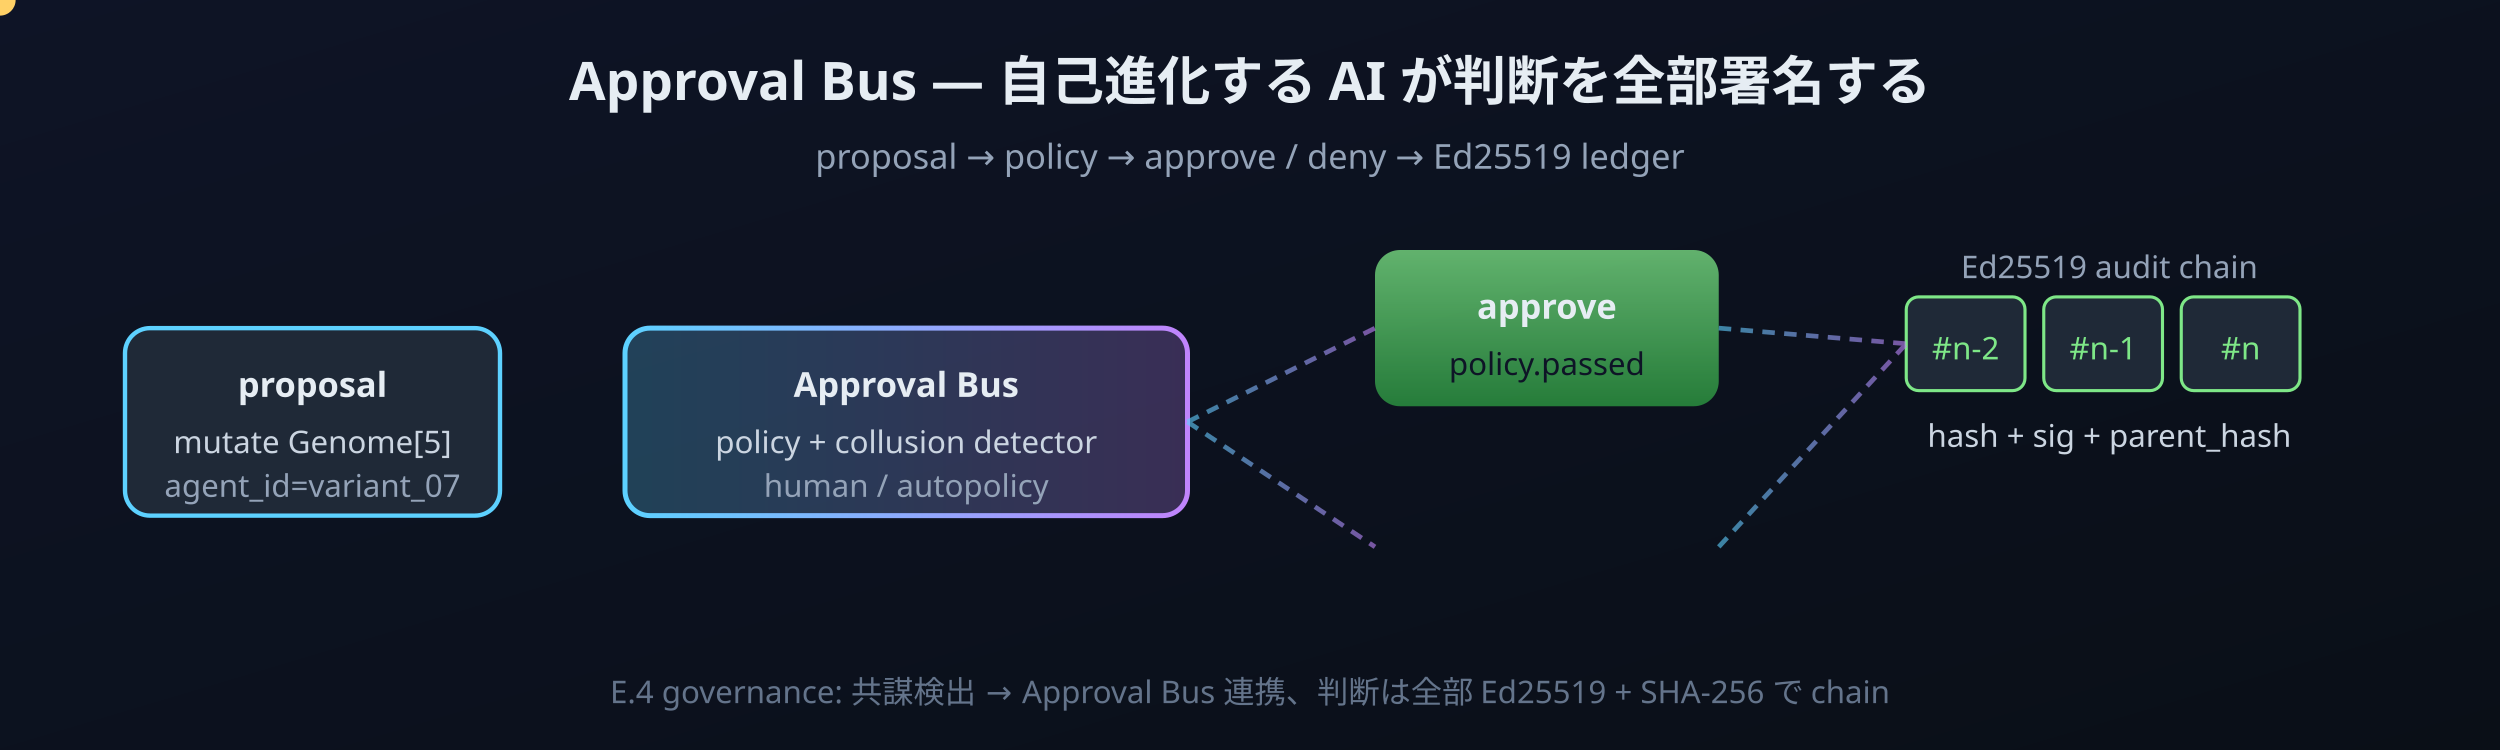
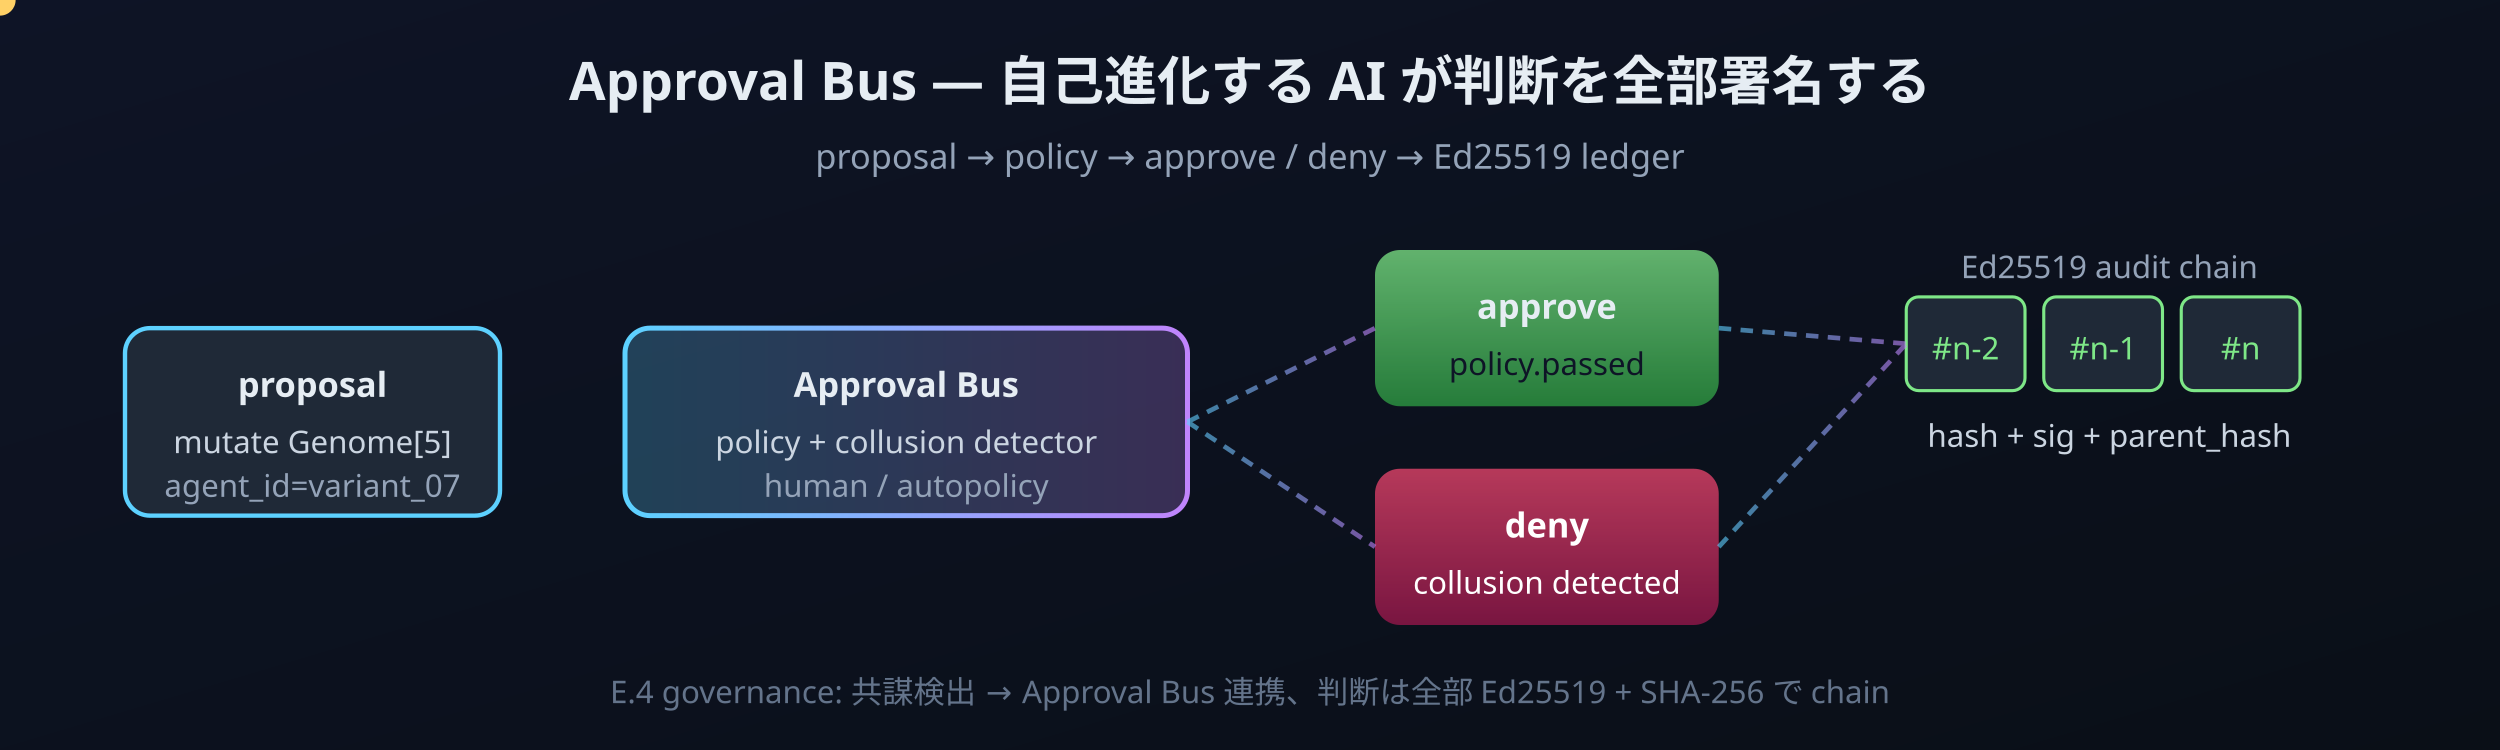
<svg xmlns="http://www.w3.org/2000/svg" viewBox="0 0 800 240" role="img" aria-label="Approval Bus verdict flow with Ed25519 signed ledger" style="width:100%;height:auto;max-width:1200px">
  <defs>
    <linearGradient id="bg24_07" x1="0" y1="0" x2="1" y2="1">
      <stop offset="0%" stop-color="#0e1426" />
      <stop offset="100%" stop-color="#0a0f17" />
    </linearGradient>
    <linearGradient id="bus24_07" x1="0" y1="0" x2="1" y2="0">
      <stop offset="0%" stop-color="#5dd1ff" />
      <stop offset="100%" stop-color="#c084fc" />
    </linearGradient>
    <linearGradient id="okgrad" x1="0" y1="0" x2="0" y2="1">
      <stop offset="0%" stop-color="#7ee787" />
      <stop offset="100%" stop-color="#2ea043" />
    </linearGradient>
    <linearGradient id="denygrad" x1="0" y1="0" x2="0" y2="1">
      <stop offset="0%" stop-color="#ef476f" />
      <stop offset="100%" stop-color="#9d174d" />
    </linearGradient>
  </defs>
  <rect width="800" height="240" fill="url(#bg24_07)" />
  <text x="400" y="32" text-anchor="middle" fill="#e6edf3" font-family="ui-sans-serif,system-ui,sans-serif" font-size="17" font-weight="700">
    Approval Bus — 自己進化する AI が判断を全部署名する
  </text>
  <text x="400" y="54" text-anchor="middle" fill="#94a3b8" font-family="ui-sans-serif,system-ui,sans-serif" font-size="11">
    proposal → policy → approve / deny → Ed25519 ledger
  </text>
  <g font-family="ui-sans-serif,system-ui,sans-serif" font-size="11" fill="#e6edf3">
    <g transform="translate(40 105)">
      <rect width="120" height="60" rx="8" fill="#1f2937" stroke="#5dd1ff" stroke-width="1.4" />
      <text x="60" y="22" text-anchor="middle" font-weight="600">proposal</text>
      <text x="60" y="40" text-anchor="middle" font-size="10" fill="#cbd5e1">mutate Genome[5]</text>
      <text x="60" y="54" text-anchor="middle" font-size="10" fill="#94a3b8">agent_id=variant_07</text>
    </g>
    <g transform="translate(200 105)">
      <rect width="180" height="60" rx="8" fill="url(#bus24_07)" opacity="0.25" />
      <rect width="180" height="60" rx="8" fill="none" stroke="url(#bus24_07)" stroke-width="1.6" />
      <text x="90" y="22" text-anchor="middle" font-weight="700">Approval Bus</text>
      <text x="90" y="40" text-anchor="middle" font-size="10" fill="#cbd5e1">policy + collusion detector</text>
      <text x="90" y="54" text-anchor="middle" font-size="10" fill="#94a3b8">human / autopolicy</text>
    </g>
    <g transform="translate(440 80)">
      <g opacity="1">
        <animate attributeName="opacity" values="1;1;1;1;1;1;1;1" dur="6s" repeatCount="indefinite" keyTimes="0;0.1;0.4;0.5;0.55;0.6;0.9;1" />
        <rect width="110" height="50" rx="8" fill="url(#okgrad)" opacity="0.75" />
        <text x="55" y="22" text-anchor="middle" font-weight="700">approve</text>
        <text x="55" y="40" text-anchor="middle" font-size="10" fill="#0e1426">policy.passed</text>
      </g>
-       <g opacity="0" transform="translate(0 70)">
-         <animate attributeName="opacity" values="0;0;0;1;1;0;0;0" dur="6s" repeatCount="indefinite" keyTimes="0;0.1;0.4;0.5;0.55;0.6;0.9;1" />
+       <g opacity="1" transform="translate(0 70)">
+         <animate attributeName="opacity" values="1;1;1;1;1;1;1;1" dur="6s" repeatCount="indefinite" keyTimes="0;0.1;0.4;0.5;0.55;0.6;0.9;1" />
        <rect width="110" height="50" rx="8" fill="url(#denygrad)" opacity="0.75" />
        <text x="55" y="22" text-anchor="middle" font-weight="700" fill="#fff">deny</text>
        <text x="55" y="40" text-anchor="middle" font-size="10" fill="#fff">collusion detected</text>
      </g>
    </g>
    <g transform="translate(610 95)">
      <text x="65" y="-6" text-anchor="middle" fill="#94a3b8" font-size="10">Ed25519 audit chain</text>
      <g>
        <rect x="0" y="0" width="38" height="30" rx="4" fill="#1f2937" stroke="#7ee787" stroke-width="1" />
        <text x="19" y="20" text-anchor="middle" font-size="10" fill="#7ee787">#n-2</text>
        <rect x="44" y="0" width="38" height="30" rx="4" fill="#1f2937" stroke="#7ee787" stroke-width="1" />
        <text x="63" y="20" text-anchor="middle" font-size="10" fill="#7ee787">#n-1</text>
        <rect x="88" y="0" width="38" height="30" rx="4" fill="#1f2937" stroke="#7ee787" stroke-width="1">
          <animate attributeName="stroke-width" values="1;3;1" dur="2s" repeatCount="indefinite" />
        </rect>
        <text x="107" y="20" text-anchor="middle" font-size="10" fill="#7ee787">#n</text>
      </g>
      <g transform="translate(0 38)" font-size="10" fill="#cbd5e1">
        <text x="65" y="10" text-anchor="middle">hash + sig + parent_hash</text>
      </g>
    </g>
    <g stroke="url(#bus24_07)" stroke-width="1.5" fill="none" stroke-dasharray="4 3" opacity="0.6">
      <line x1="160" y1="135" x2="200" y2="135" />
      <line x1="380" y1="135" x2="440" y2="105" />
      <line x1="380" y1="135" x2="440" y2="175" />
      <line x1="550" y1="105" x2="610" y2="110" />
      <line x1="550" y1="175" x2="610" y2="110" />
    </g>
    <circle r="5" fill="#ffd166">
      <animateMotion dur="6s" repeatCount="indefinite" path="M 160 135 L 200 135 L 380 135 L 440 105 L 550 105 L 610 110" />
      <animate attributeName="opacity" values="0;1;1;1;1;0" keyTimes="0;0.1;0.4;0.55;0.85;1" dur="6s" repeatCount="indefinite" />
    </circle>
  </g>
  <text x="400" y="225" text-anchor="middle" fill="#64748b" font-family="ui-sans-serif,system-ui,sans-serif" font-size="10">
    E.4 governance: 共謀検出 → Approval Bus 連携、判断は全部 Ed25519 + SHA-256 で chain
  </text>
</svg>
